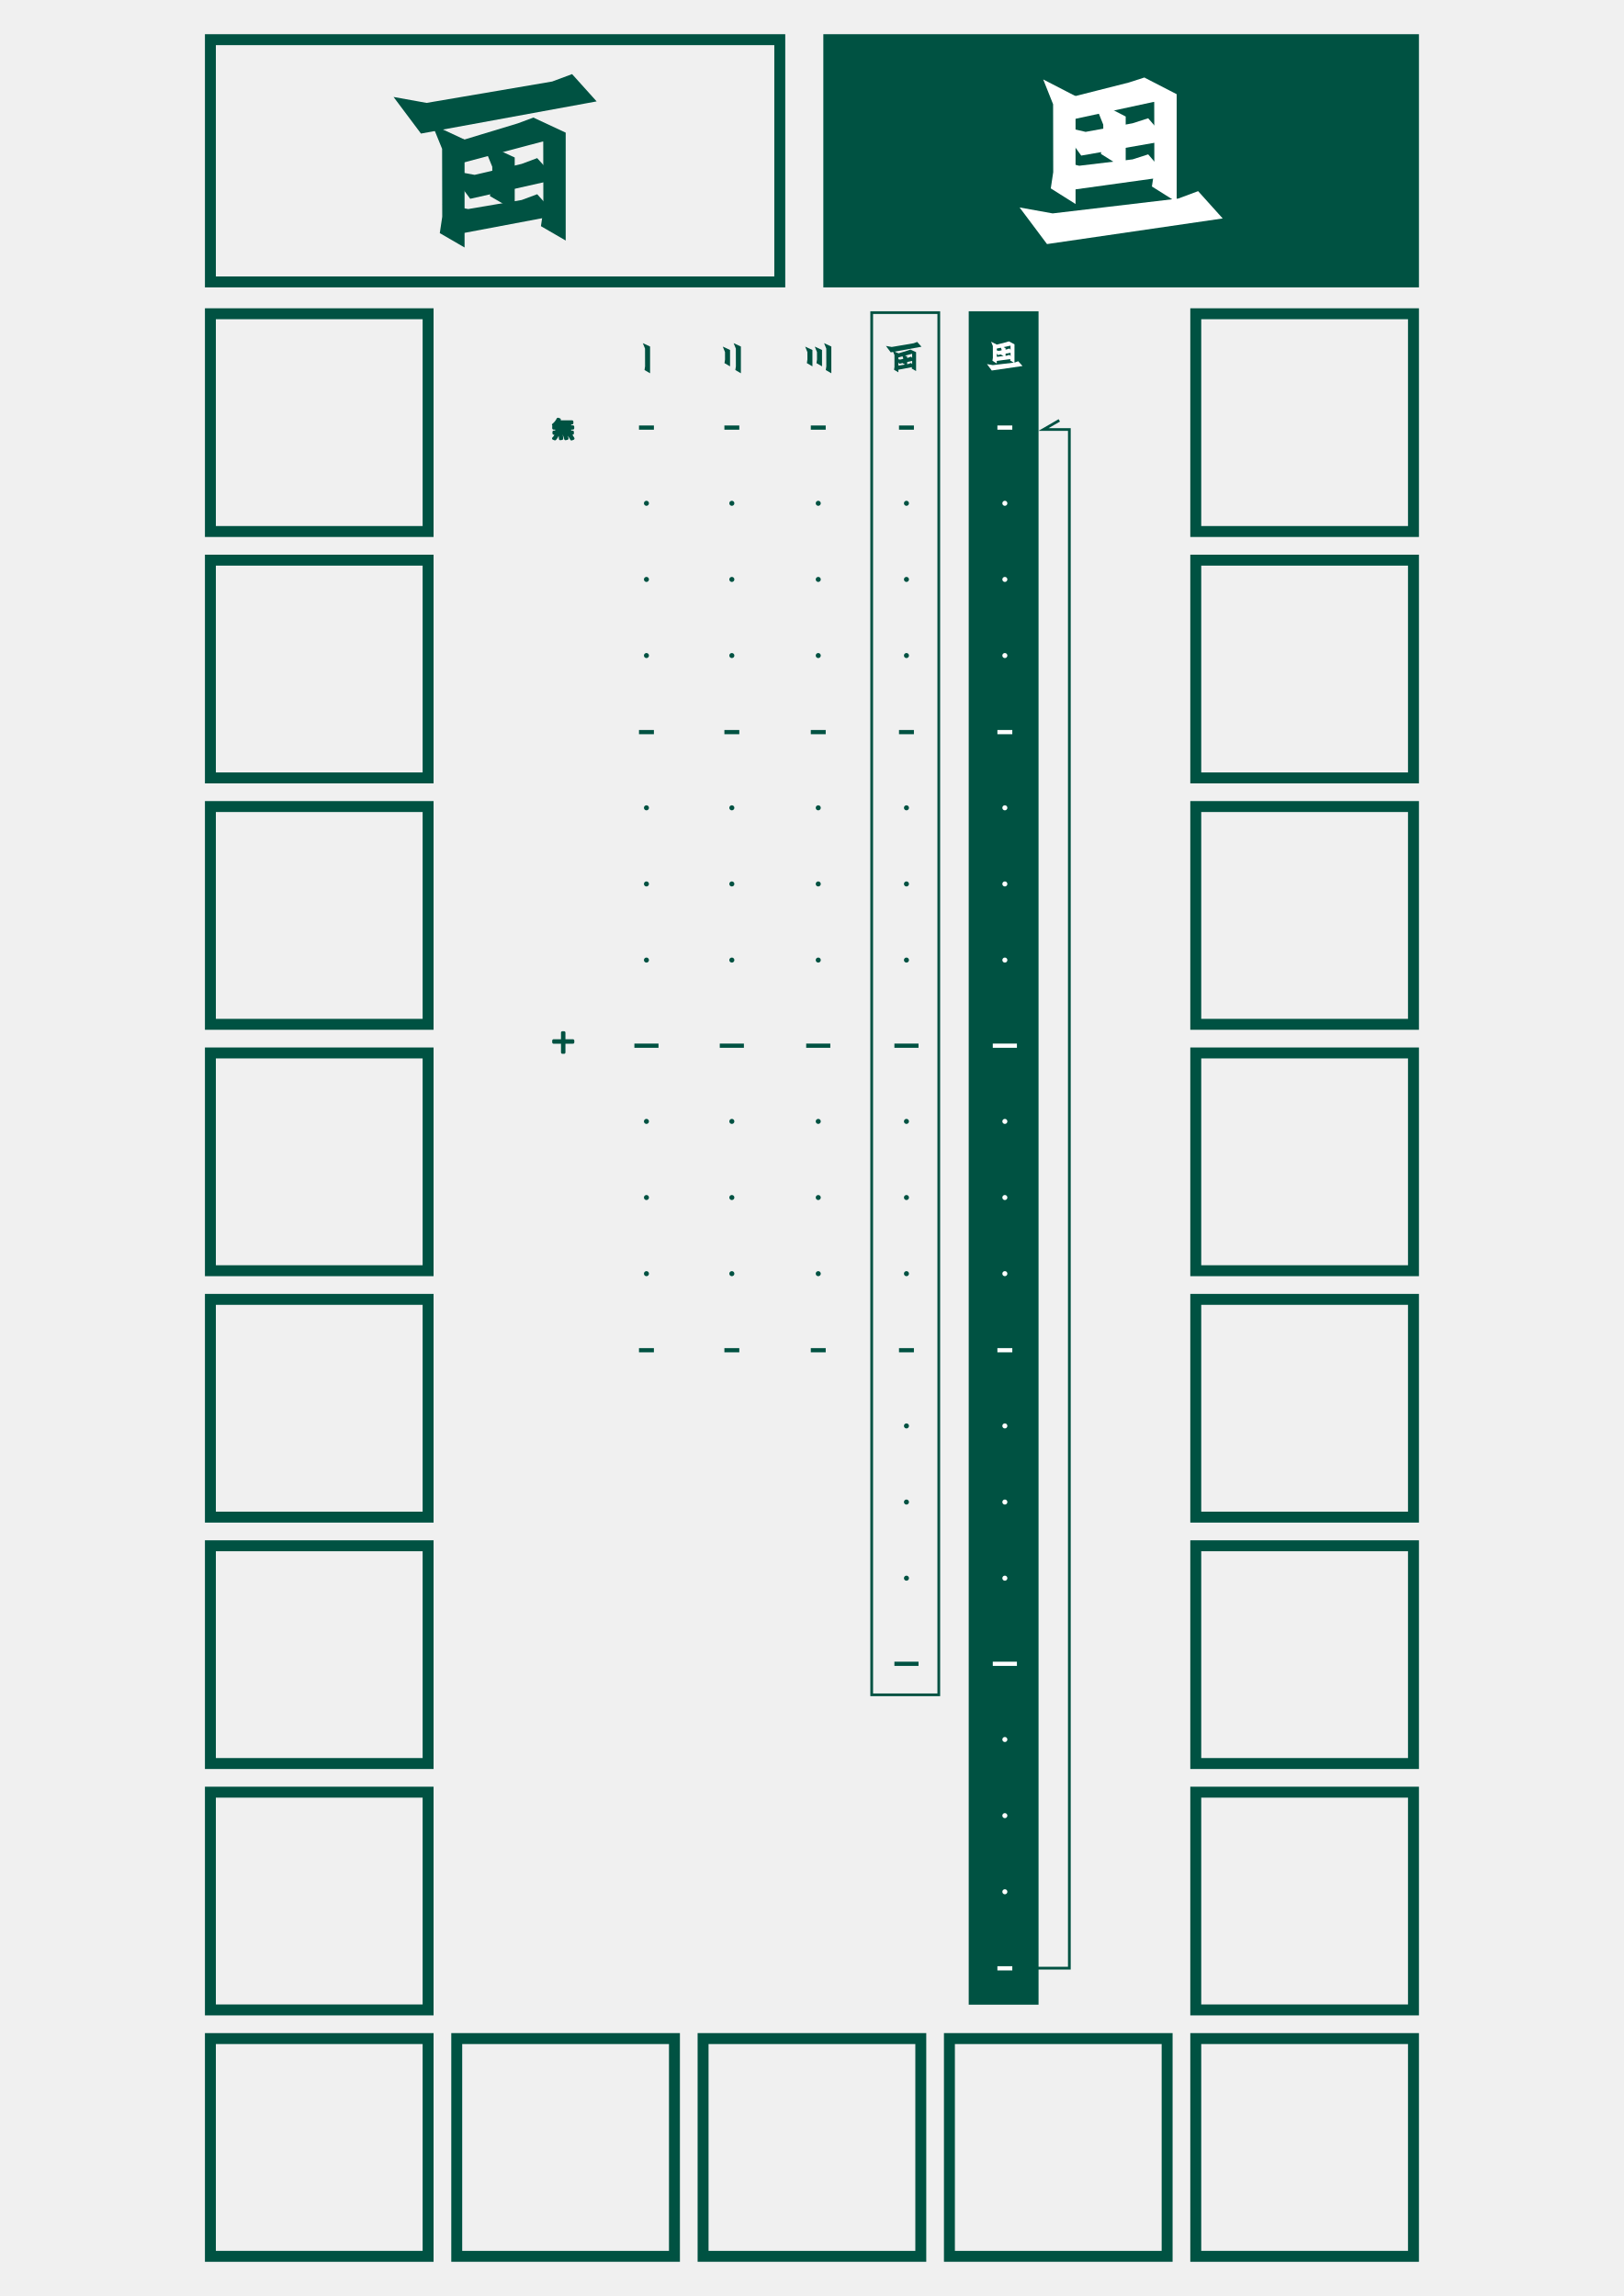
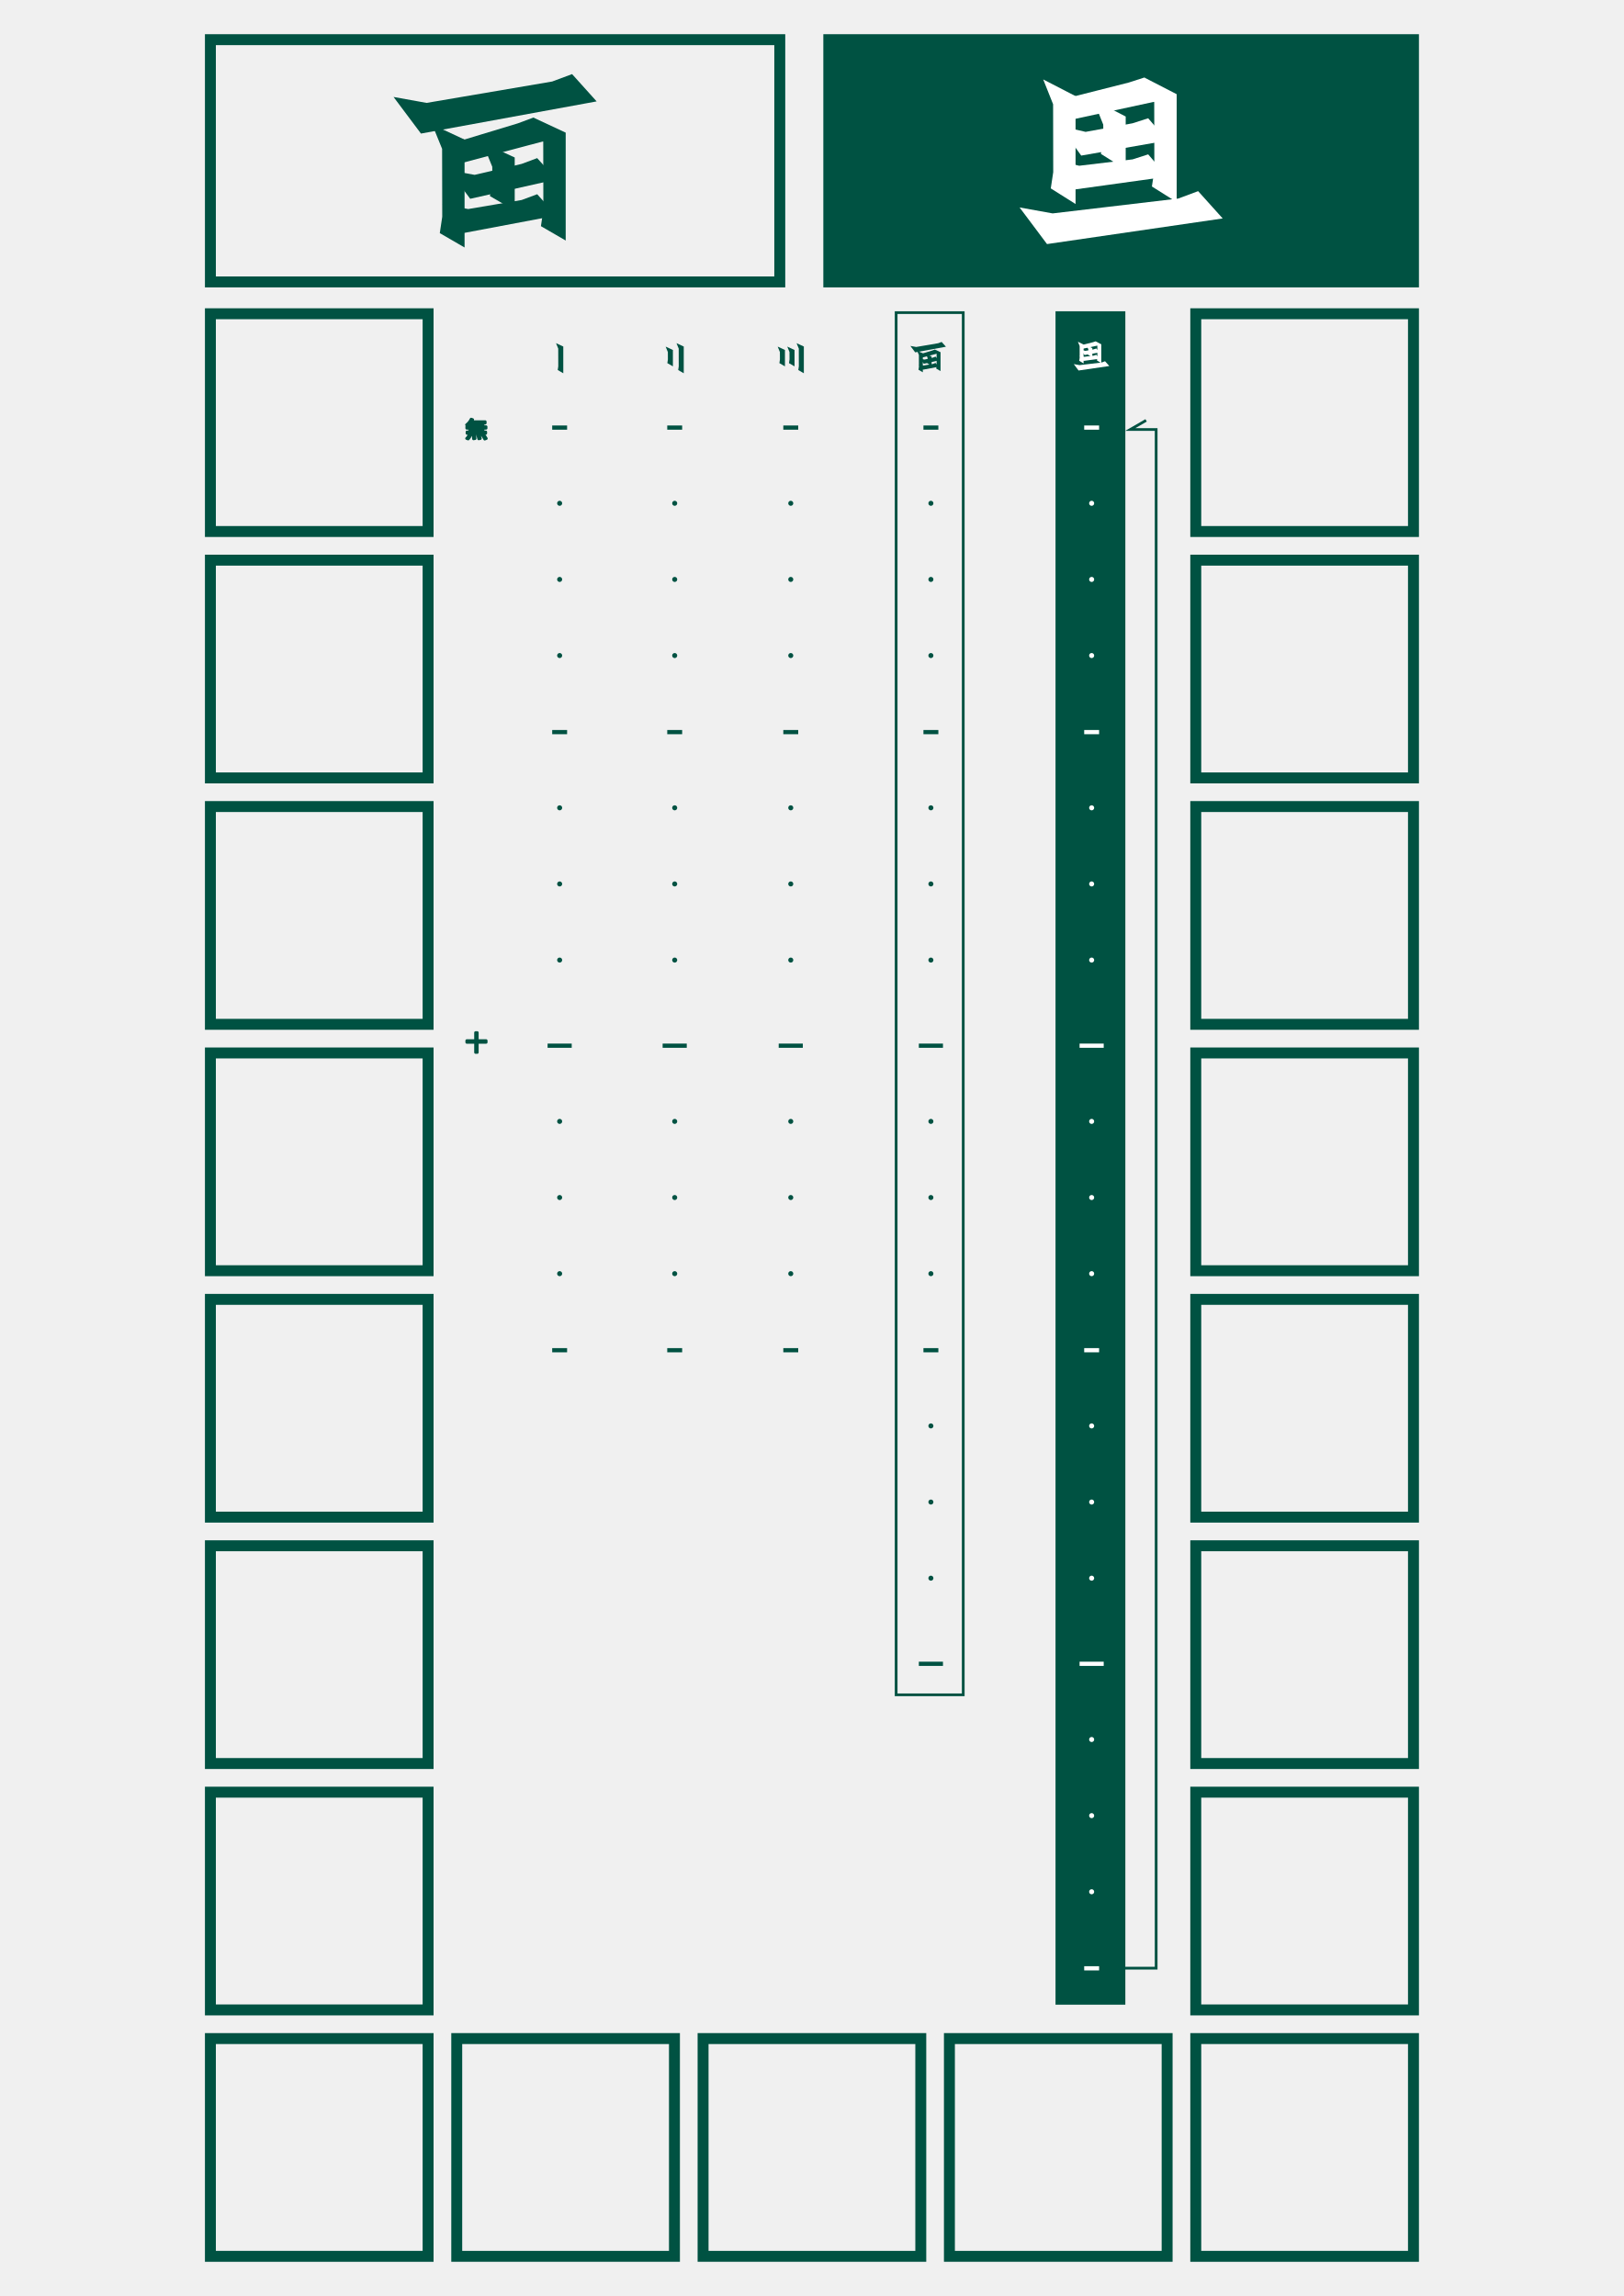
<svg xmlns="http://www.w3.org/2000/svg" width="297mm" height="420mm" viewBox="0 0 297 420" version="1.1" id="svg5">
  <defs id="defs2" />
  <g id="layer1">
-     <g id="g22787" transform="translate(-11.24704)">
+     <g id="g22787" transform="translate(-27.12204)">
      <text xml:space="preserve" style="font-size:3.949px;line-height:1.5;font-family:linzklar_rounded;-inkscape-font-specification:linzklar_rounded;text-align:justify;writing-mode:tb-rl;fill:#005242;fill-opacity:1;stroke:#005242;stroke-width:0.5;stroke-linecap:round;stroke-linejoin:round;stroke-opacity:1;paint-order:markers fill stroke" x="114.299" y="76.482" id="text1173" transform="scale(0.9995212,1.000479)">
        <tspan id="tspan1171" style="fill:#005242;fill-opacity:1;stroke:#005242;stroke-width:0.5;stroke-opacity:1" x="114.299" y="76.482">無</tspan>
      </text>
      <text xml:space="preserve" style="font-size:3.949px;line-height:1.5;font-family:linzklar_rounded;-inkscape-font-specification:linzklar_rounded;text-align:justify;writing-mode:tb-rl;fill:#005242;fill-opacity:1;stroke:#005242;stroke-width:0.5;stroke-linecap:round;stroke-linejoin:round;stroke-opacity:1;paint-order:markers fill stroke" x="114.299" y="188.638" id="text1231" transform="scale(0.9995212,1.000479)">
        <tspan id="tspan1229" style="fill:#005242;fill-opacity:1;stroke:#005242;stroke-width:0.5;stroke-opacity:1" x="114.299" y="188.638">十</tspan>
      </text>
    </g>
-     <g id="g22803" transform="translate(-8.229338)">
+     <g id="g22803" transform="translate(-24.10434)">
      <path style="fill:#005242;fill-opacity:1;stroke:none;stroke-width:1;stroke-linecap:round;stroke-linejoin:round;stroke-dasharray:none;stroke-opacity:1;paint-order:markers fill stroke" d="m 125.799,62.772 1.327,0.618 v 4.891 l -1.016,-0.59 0.1,-0.673 -0.007,-3.249 z" id="path1660" />
      <rect style="fill:#005242;fill-opacity:1;stroke:none;stroke-width:0.5;stroke-linecap:round;stroke-linejoin:round;paint-order:markers fill stroke" id="rect1341" width="2.726" height="0.769" x="125.099" y="77.833" />
      <rect style="fill:#005242;fill-opacity:1;stroke:none;stroke-width:0.5;stroke-linecap:round;stroke-linejoin:round;paint-order:markers fill stroke" id="rect1343" width="4.413" height="0.769" x="124.256" y="190.901" />
      <ellipse style="fill:#005242;fill-opacity:1;stroke:none;stroke-width:0.5;stroke-linecap:round;stroke-linejoin:round;paint-order:markers fill stroke" id="path1347" cx="126.462" cy="92.066" rx="0.461" ry="0.462" />
      <ellipse style="fill:#005242;fill-opacity:1;stroke:none;stroke-width:0.5;stroke-linecap:round;stroke-linejoin:round;paint-order:markers fill stroke" id="circle1401" cx="126.462" cy="105.992" rx="0.461" ry="0.462" />
      <ellipse style="fill:#005242;fill-opacity:1;stroke:none;stroke-width:0.5;stroke-linecap:round;stroke-linejoin:round;paint-order:markers fill stroke" id="circle1403" cx="126.462" cy="119.918" rx="0.461" ry="0.462" />
      <ellipse style="fill:#005242;fill-opacity:1;stroke:none;stroke-width:0.5;stroke-linecap:round;stroke-linejoin:round;paint-order:markers fill stroke" id="circle1407" cx="126.462" cy="147.771" rx="0.461" ry="0.462" />
      <ellipse style="fill:#005242;fill-opacity:1;stroke:none;stroke-width:0.5;stroke-linecap:round;stroke-linejoin:round;paint-order:markers fill stroke" id="circle1409" cx="126.462" cy="161.697" rx="0.461" ry="0.462" />
      <ellipse style="fill:#005242;fill-opacity:1;stroke:none;stroke-width:0.5;stroke-linecap:round;stroke-linejoin:round;paint-order:markers fill stroke" id="circle1411" cx="126.462" cy="175.623" rx="0.461" ry="0.462" />
      <rect style="fill:#005242;fill-opacity:1;stroke:none;stroke-width:0.5;stroke-linecap:round;stroke-linejoin:round;paint-order:markers fill stroke" id="rect1415" width="2.726" height="0.769" x="125.099" y="133.537" />
      <ellipse style="fill:#005242;fill-opacity:1;stroke:none;stroke-width:0.5;stroke-linecap:round;stroke-linejoin:round;paint-order:markers fill stroke" id="ellipse2132" cx="126.462" cy="205.134" rx="0.461" ry="0.462" />
      <ellipse style="fill:#005242;fill-opacity:1;stroke:none;stroke-width:0.5;stroke-linecap:round;stroke-linejoin:round;paint-order:markers fill stroke" id="ellipse2134" cx="126.462" cy="219.06" rx="0.461" ry="0.462" />
      <ellipse style="fill:#005242;fill-opacity:1;stroke:none;stroke-width:0.5;stroke-linecap:round;stroke-linejoin:round;paint-order:markers fill stroke" id="ellipse2136" cx="126.462" cy="232.987" rx="0.461" ry="0.462" />
      <rect style="fill:#005242;fill-opacity:1;stroke:none;stroke-width:0.5;stroke-linecap:round;stroke-linejoin:round;paint-order:markers fill stroke" id="rect2144" width="2.726" height="0.769" x="125.099" y="246.606" />
    </g>
-     <g id="g22820" transform="translate(-4.909326)">
+     <g id="g22820" transform="translate(-15.36037)">
      <path style="fill:#005242;fill-opacity:1;stroke:none;stroke-width:1;stroke-linecap:round;stroke-linejoin:round;stroke-dasharray:none;stroke-opacity:1;paint-order:markers fill stroke" d="m 139.089,62.772 1.327,0.618 v 4.891 l -1.016,-0.59 0.1,-0.673 -0.007,-3.249 z" id="path1662" />
      <path style="fill:#005242;fill-opacity:1;stroke:none;stroke-width:1;stroke-linecap:round;stroke-linejoin:round;stroke-dasharray:none;stroke-opacity:1;paint-order:markers fill stroke" d="m 137.105,63.404 1.327,0.618 v 2.994 l -1.016,-0.59 0.1,-0.673 -0.007,-1.352 z" id="path1664" />
      <rect style="fill:#005242;fill-opacity:1;stroke:none;stroke-width:0.5;stroke-linecap:round;stroke-linejoin:round;paint-order:markers fill stroke" id="rect1427" width="2.726" height="0.769" x="137.398" y="77.833" />
      <rect style="fill:#005242;fill-opacity:1;stroke:none;stroke-width:0.5;stroke-linecap:round;stroke-linejoin:round;paint-order:markers fill stroke" id="rect1429" width="4.413" height="0.769" x="136.554" y="190.901" />
      <ellipse style="fill:#005242;fill-opacity:1;stroke:none;stroke-width:0.5;stroke-linecap:round;stroke-linejoin:round;paint-order:markers fill stroke" id="circle1431" cx="138.761" cy="92.066" rx="0.461" ry="0.462" />
      <ellipse style="fill:#005242;fill-opacity:1;stroke:none;stroke-width:0.5;stroke-linecap:round;stroke-linejoin:round;paint-order:markers fill stroke" id="circle1433" cx="138.761" cy="105.992" rx="0.461" ry="0.462" />
      <ellipse style="fill:#005242;fill-opacity:1;stroke:none;stroke-width:0.5;stroke-linecap:round;stroke-linejoin:round;paint-order:markers fill stroke" id="circle1435" cx="138.761" cy="119.918" rx="0.461" ry="0.462" />
      <ellipse style="fill:#005242;fill-opacity:1;stroke:none;stroke-width:0.5;stroke-linecap:round;stroke-linejoin:round;paint-order:markers fill stroke" id="circle1437" cx="138.761" cy="147.771" rx="0.461" ry="0.462" />
      <ellipse style="fill:#005242;fill-opacity:1;stroke:none;stroke-width:0.5;stroke-linecap:round;stroke-linejoin:round;paint-order:markers fill stroke" id="circle1439" cx="138.761" cy="161.697" rx="0.461" ry="0.462" />
      <ellipse style="fill:#005242;fill-opacity:1;stroke:none;stroke-width:0.5;stroke-linecap:round;stroke-linejoin:round;paint-order:markers fill stroke" id="circle1441" cx="138.761" cy="175.623" rx="0.461" ry="0.462" />
      <rect style="fill:#005242;fill-opacity:1;stroke:none;stroke-width:0.5;stroke-linecap:round;stroke-linejoin:round;paint-order:markers fill stroke" id="rect1443" width="2.726" height="0.769" x="137.398" y="133.537" />
      <ellipse style="fill:#005242;fill-opacity:1;stroke:none;stroke-width:0.5;stroke-linecap:round;stroke-linejoin:round;paint-order:markers fill stroke" id="ellipse2150" cx="138.761" cy="205.134" rx="0.461" ry="0.462" />
      <ellipse style="fill:#005242;fill-opacity:1;stroke:none;stroke-width:0.5;stroke-linecap:round;stroke-linejoin:round;paint-order:markers fill stroke" id="ellipse2152" cx="138.761" cy="219.06" rx="0.461" ry="0.462" />
      <ellipse style="fill:#005242;fill-opacity:1;stroke:none;stroke-width:0.5;stroke-linecap:round;stroke-linejoin:round;paint-order:markers fill stroke" id="ellipse2154" cx="138.761" cy="232.987" rx="0.461" ry="0.462" />
      <rect style="fill:#005242;fill-opacity:1;stroke:none;stroke-width:0.5;stroke-linecap:round;stroke-linejoin:round;paint-order:markers fill stroke" id="rect2162" width="2.726" height="0.769" x="137.398" y="246.606" />
    </g>
-     <g id="g22838" transform="translate(-1.589319)">
+     <g id="g22838" transform="translate(-6.616403)">
      <path style="fill:#005242;fill-opacity:1;stroke:none;stroke-width:1;stroke-linecap:round;stroke-linejoin:round;stroke-dasharray:none;stroke-opacity:1;paint-order:markers fill stroke" d="m 152.31,62.772 1.327,0.618 v 4.891 l -1.016,-0.59 0.1,-0.673 -0.007,-3.249 z" id="path1666" />
      <path style="fill:#005242;fill-opacity:1;stroke:none;stroke-width:1;stroke-linecap:round;stroke-linejoin:round;stroke-dasharray:none;stroke-opacity:1;paint-order:markers fill stroke" d="m 150.607,63.404 1.327,0.618 v 2.994 l -1.016,-0.59 0.1,-0.673 -0.007,-1.352 z" id="path1668" />
      <path style="fill:#005242;fill-opacity:1;stroke:none;stroke-width:1;stroke-linecap:round;stroke-linejoin:round;stroke-dasharray:none;stroke-opacity:1;paint-order:markers fill stroke" d="m 148.853,63.404 1.327,0.618 v 2.994 l -1.016,-0.59 0.1,-0.673 -0.007,-1.352 z" id="path1670" />
      <rect style="fill:#005242;fill-opacity:1;stroke:none;stroke-width:0.5;stroke-linecap:round;stroke-linejoin:round;paint-order:markers fill stroke" id="rect1445" width="2.726" height="0.769" x="149.882" y="77.833" />
      <rect style="fill:#005242;fill-opacity:1;stroke:none;stroke-width:0.5;stroke-linecap:round;stroke-linejoin:round;paint-order:markers fill stroke" id="rect1447" width="4.413" height="0.769" x="149.038" y="190.901" />
      <ellipse style="fill:#005242;fill-opacity:1;stroke:none;stroke-width:0.5;stroke-linecap:round;stroke-linejoin:round;paint-order:markers fill stroke" id="circle1449" cx="151.245" cy="92.066" rx="0.461" ry="0.462" />
      <ellipse style="fill:#005242;fill-opacity:1;stroke:none;stroke-width:0.5;stroke-linecap:round;stroke-linejoin:round;paint-order:markers fill stroke" id="circle1451" cx="151.245" cy="105.992" rx="0.461" ry="0.462" />
      <ellipse style="fill:#005242;fill-opacity:1;stroke:none;stroke-width:0.5;stroke-linecap:round;stroke-linejoin:round;paint-order:markers fill stroke" id="circle1453" cx="151.245" cy="119.918" rx="0.461" ry="0.462" />
      <ellipse style="fill:#005242;fill-opacity:1;stroke:none;stroke-width:0.5;stroke-linecap:round;stroke-linejoin:round;paint-order:markers fill stroke" id="circle1455" cx="151.245" cy="147.771" rx="0.461" ry="0.462" />
      <ellipse style="fill:#005242;fill-opacity:1;stroke:none;stroke-width:0.5;stroke-linecap:round;stroke-linejoin:round;paint-order:markers fill stroke" id="circle1457" cx="151.245" cy="161.697" rx="0.461" ry="0.462" />
      <ellipse style="fill:#005242;fill-opacity:1;stroke:none;stroke-width:0.5;stroke-linecap:round;stroke-linejoin:round;paint-order:markers fill stroke" id="circle1459" cx="151.245" cy="175.623" rx="0.461" ry="0.462" />
      <rect style="fill:#005242;fill-opacity:1;stroke:none;stroke-width:0.5;stroke-linecap:round;stroke-linejoin:round;paint-order:markers fill stroke" id="rect1461" width="2.726" height="0.769" x="149.882" y="133.537" />
      <ellipse style="fill:#005242;fill-opacity:1;stroke:none;stroke-width:0.5;stroke-linecap:round;stroke-linejoin:round;paint-order:markers fill stroke" id="ellipse2168" cx="151.245" cy="205.134" rx="0.461" ry="0.462" />
      <ellipse style="fill:#005242;fill-opacity:1;stroke:none;stroke-width:0.5;stroke-linecap:round;stroke-linejoin:round;paint-order:markers fill stroke" id="ellipse2170" cx="151.245" cy="219.06" rx="0.461" ry="0.462" />
      <ellipse style="fill:#005242;fill-opacity:1;stroke:none;stroke-width:0.5;stroke-linecap:round;stroke-linejoin:round;paint-order:markers fill stroke" id="ellipse2172" cx="151.245" cy="232.987" rx="0.461" ry="0.462" />
      <rect style="fill:#005242;fill-opacity:1;stroke:none;stroke-width:0.5;stroke-linecap:round;stroke-linejoin:round;paint-order:markers fill stroke" id="rect2180" width="2.726" height="0.769" x="149.882" y="246.606" />
    </g>
-     <g id="g22865" transform="translate(0.717312)">
+     <g id="g22865" transform="translate(5.188091)">
      <path style="fill:#005242;fill-opacity:1;stroke:none;stroke-width:1;stroke-linecap:round;stroke-linejoin:round;stroke-dasharray:none;stroke-opacity:1;paint-order:markers fill stroke" d="m 162.557,64.165 1.036,0.482 v 3.454 l -0.793,-0.46 0.079,-0.525 -0.004,-2.172 z" id="path532" />
      <path style="fill:#005242;fill-opacity:1;stroke:none;stroke-width:1;stroke-linecap:round;stroke-linejoin:round;stroke-dasharray:none;stroke-opacity:1;paint-order:markers fill stroke" d="m 165.795,63.942 1.036,0.482 v 3.454 l -0.793,-0.46 0.078,-0.525 -0.004,-2.172 z" id="path534" />
      <path style="fill:#005242;fill-opacity:1;stroke:none;stroke-width:1;stroke-linecap:round;stroke-linejoin:round;stroke-dasharray:none;stroke-opacity:1;paint-order:markers fill stroke" d="m 162.762,64.497 0.685,0.915 2.961,-0.788 -0.614,-0.682 -0.497,0.185 -1.709,0.518 z" id="path536" />
      <path style="fill:#005242;fill-opacity:1;stroke:none;stroke-width:1;stroke-linecap:round;stroke-linejoin:round;stroke-dasharray:none;stroke-opacity:1;paint-order:markers fill stroke" d="m 162.885,66.721 0.685,0.915 2.961,-0.559 -0.614,-0.682 -0.497,0.185 -1.709,0.289 z" id="path1055" />
      <rect style="fill:#005242;fill-opacity:1;stroke:none;stroke-width:0.5;stroke-linecap:round;stroke-linejoin:round;paint-order:markers fill stroke" id="rect1604" width="2.726" height="0.769" x="163.707" y="77.833" />
      <rect style="fill:#005242;fill-opacity:1;stroke:none;stroke-width:0.5;stroke-linecap:round;stroke-linejoin:round;paint-order:markers fill stroke" id="rect1606" width="4.413" height="0.769" x="162.864" y="190.901" />
      <ellipse style="fill:#005242;fill-opacity:1;stroke:none;stroke-width:0.5;stroke-linecap:round;stroke-linejoin:round;paint-order:markers fill stroke" id="circle1608" cx="165.07" cy="92.066" rx="0.461" ry="0.462" />
      <ellipse style="fill:#005242;fill-opacity:1;stroke:none;stroke-width:0.5;stroke-linecap:round;stroke-linejoin:round;paint-order:markers fill stroke" id="circle1610" cx="165.07" cy="105.992" rx="0.461" ry="0.462" />
      <ellipse style="fill:#005242;fill-opacity:1;stroke:none;stroke-width:0.5;stroke-linecap:round;stroke-linejoin:round;paint-order:markers fill stroke" id="circle1612" cx="165.07" cy="119.918" rx="0.461" ry="0.462" />
      <ellipse style="fill:#005242;fill-opacity:1;stroke:none;stroke-width:0.5;stroke-linecap:round;stroke-linejoin:round;paint-order:markers fill stroke" id="circle1614" cx="165.07" cy="147.771" rx="0.461" ry="0.462" />
      <ellipse style="fill:#005242;fill-opacity:1;stroke:none;stroke-width:0.5;stroke-linecap:round;stroke-linejoin:round;paint-order:markers fill stroke" id="circle1616" cx="165.07" cy="161.697" rx="0.461" ry="0.462" />
      <ellipse style="fill:#005242;fill-opacity:1;stroke:none;stroke-width:0.5;stroke-linecap:round;stroke-linejoin:round;paint-order:markers fill stroke" id="circle1618" cx="165.07" cy="175.623" rx="0.461" ry="0.462" />
      <rect style="fill:#005242;fill-opacity:1;stroke:none;stroke-width:0.5;stroke-linecap:round;stroke-linejoin:round;paint-order:markers fill stroke" id="rect1620" width="2.726" height="0.769" x="163.707" y="133.537" />
      <rect style="fill:#005242;fill-opacity:1;stroke:none;stroke-width:0.5;stroke-linecap:round;stroke-linejoin:round;paint-order:markers fill stroke" id="rect1640" width="4.413" height="0.769" x="162.864" y="303.969" />
      <ellipse style="fill:#005242;fill-opacity:1;stroke:none;stroke-width:0.5;stroke-linecap:round;stroke-linejoin:round;paint-order:markers fill stroke" id="circle1642" cx="165.07" cy="205.134" rx="0.461" ry="0.462" />
      <ellipse style="fill:#005242;fill-opacity:1;stroke:none;stroke-width:0.5;stroke-linecap:round;stroke-linejoin:round;paint-order:markers fill stroke" id="circle1644" cx="165.07" cy="219.06" rx="0.461" ry="0.462" />
      <ellipse style="fill:#005242;fill-opacity:1;stroke:none;stroke-width:0.5;stroke-linecap:round;stroke-linejoin:round;paint-order:markers fill stroke" id="circle1646" cx="165.07" cy="232.986" rx="0.461" ry="0.462" />
      <ellipse style="fill:#005242;fill-opacity:1;stroke:none;stroke-width:0.5;stroke-linecap:round;stroke-linejoin:round;paint-order:markers fill stroke" id="circle1648" cx="165.07" cy="260.839" rx="0.461" ry="0.462" />
      <ellipse style="fill:#005242;fill-opacity:1;stroke:none;stroke-width:0.5;stroke-linecap:round;stroke-linejoin:round;paint-order:markers fill stroke" id="circle1650" cx="165.07" cy="274.765" rx="0.461" ry="0.462" />
      <ellipse style="fill:#005242;fill-opacity:1;stroke:none;stroke-width:0.5;stroke-linecap:round;stroke-linejoin:round;paint-order:markers fill stroke" id="circle1652" cx="165.07" cy="288.691" rx="0.461" ry="0.462" />
      <rect style="fill:#005242;fill-opacity:1;stroke:none;stroke-width:0.5;stroke-linecap:round;stroke-linejoin:round;paint-order:markers fill stroke" id="rect1654" width="2.726" height="0.769" x="163.707" y="246.606" />
      <rect style="fill:none;fill-opacity:1;stroke:#005242;stroke-width:0.5;stroke-linecap:round;stroke-linejoin:miter;stroke-opacity:1;paint-order:markers fill stroke" id="rect1810" width="252.839" height="12.271" x="57.187" y="-170.983" transform="rotate(90)" />
      <path style="fill:#005242;fill-opacity:1;stroke:none;stroke-width:1;stroke-linecap:round;stroke-linejoin:round;stroke-dasharray:none;stroke-opacity:1;paint-order:markers fill stroke" d="m 163.089,65.627 0.685,0.915 2.757,-0.62 -0.614,-0.682 -0.497,0.185 -1.505,0.35 z" id="path13575" />
      <path style="fill:#005242;fill-opacity:1;stroke:none;stroke-width:1;stroke-linecap:round;stroke-linejoin:round;stroke-dasharray:none;stroke-opacity:1;paint-order:markers fill stroke" d="m 164.163,64.738 1.036,0.482 v 1.696 l -0.793,-0.46 0.078,-0.525 -0.004,-0.414 z" id="path13577" />
      <path style="fill:#005242;fill-opacity:1;stroke:none;stroke-width:1;stroke-linecap:round;stroke-linejoin:round;stroke-dasharray:none;stroke-opacity:1;paint-order:markers fill stroke" d="m 161.319,63.282 0.878,1.172 5.624,-1.03 -0.786,-0.874 -0.637,0.237 -4.02,0.684 z" id="path16704" />
    </g>
    <g id="g20550" transform="translate(13.28936,-16.48047)">
      <path style="fill:#005242;fill-opacity:1;stroke:none;stroke-width:1;stroke-linecap:round;stroke-linejoin:round;stroke-dasharray:none;stroke-opacity:1;paint-order:markers fill stroke" d="m 65.762,39.261 5.916,2.756 v 19.736 l -4.531,-2.629 0.448,-3.001 -0.024,-12.414 z" id="path532-4" />
      <path style="fill:#005242;fill-opacity:1;stroke:none;stroke-width:1;stroke-linecap:round;stroke-linejoin:round;stroke-dasharray:none;stroke-opacity:1;paint-order:markers fill stroke" d="m 84.258,37.988 5.916,2.756 v 19.736 l -4.531,-2.629 0.448,-3.001 -0.024,-12.414 z" id="path534-9" />
      <path style="fill:#005242;fill-opacity:1;stroke:none;stroke-width:1;stroke-linecap:round;stroke-linejoin:round;stroke-dasharray:none;stroke-opacity:1;paint-order:markers fill stroke" d="m 66.934,41.159 3.914,5.227 16.915,-4.502 -3.505,-3.896 -2.841,1.058 -9.765,2.962 z" id="path536-1" />
      <path style="fill:#005242;fill-opacity:1;stroke:none;stroke-width:1;stroke-linecap:round;stroke-linejoin:round;stroke-dasharray:none;stroke-opacity:1;paint-order:markers fill stroke" d="m 67.636,53.871 3.914,5.227 16.915,-3.193 -3.505,-3.896 -2.841,1.057 -9.765,1.653 z" id="path1055-9" />
      <path style="fill:#005242;fill-opacity:1;stroke:none;stroke-width:1;stroke-linecap:round;stroke-linejoin:round;stroke-dasharray:none;stroke-opacity:1;paint-order:markers fill stroke" d="m 68.801,47.617 3.914,5.227 15.749,-3.543 -3.505,-3.896 -2.841,1.057 -8.6,2.003 z" id="path13575-6" />
      <path style="fill:#005242;fill-opacity:1;stroke:none;stroke-width:1;stroke-linecap:round;stroke-linejoin:round;stroke-dasharray:none;stroke-opacity:1;paint-order:markers fill stroke" d="m 74.934,42.536 5.916,2.756 v 9.69 l -4.531,-2.629 0.448,-3.001 -0.024,-2.368 z" id="path13577-5" />
      <path style="fill:#005242;fill-opacity:1;stroke:none;stroke-width:1;stroke-linecap:round;stroke-linejoin:round;stroke-dasharray:none;stroke-opacity:1;paint-order:markers fill stroke" d="m 58.688,34.216 5.016,6.698 32.13,-5.885 -4.491,-4.992 -3.64,1.355 -22.969,3.912 z" id="path16704-2" />
    </g>
    <rect style="fill:none;fill-opacity:1;stroke:#005242;stroke-width:2;stroke-linecap:square;stroke-linejoin:miter;stroke-dasharray:none;stroke-opacity:1;paint-order:markers fill stroke" id="rect19029" width="104.138" height="44.316" x="38.481" y="7.256" />
    <rect style="fill:#005242;fill-opacity:1;stroke:#005242;stroke-width:2;stroke-linecap:square;stroke-linejoin:miter;stroke-dasharray:none;stroke-opacity:1;paint-order:markers fill stroke" id="rect20144" width="106.934" height="44.316" x="151.585" y="7.256" />
-     <g id="g22897" transform="translate(5.157131)">
+     <g id="g22897" transform="translate(21.03213)">
      <rect style="fill:#005242;fill-opacity:1;stroke:#005242;stroke-width:0.5;stroke-linecap:round;stroke-linejoin:miter;stroke-opacity:1;paint-order:markers fill stroke" id="rect13637" width="309.278" height="12.271" x="57.187" y="-184.539" transform="rotate(90)" />
      <path style="fill:none;fill-opacity:1;stroke:#005242;stroke-width:0.5;stroke-linecap:square;stroke-opacity:1;paint-order:markers fill stroke" d="m 178.627,360.026 11.796,10e-6 V 78.569 h -4.73 l 2.677,-1.546" id="path18635" />
      <path style="fill:#ffffff;fill-opacity:1;stroke:none;stroke-width:1;stroke-linecap:round;stroke-linejoin:round;stroke-dasharray:none;stroke-opacity:1;paint-order:markers fill stroke" d="m 176.114,62.505 1.036,0.534 v 3.454 l -0.793,-0.5 0.079,-0.521 -0.004,-2.173 z" id="path13595" />
      <path style="fill:#ffffff;fill-opacity:1;stroke:none;stroke-width:1;stroke-linecap:round;stroke-linejoin:round;stroke-dasharray:none;stroke-opacity:1;paint-order:markers fill stroke" d="m 179.351,62.443 1.036,0.534 v 3.454 l -0.793,-0.5 0.079,-0.521 -0.004,-2.173 z" id="path13597" />
      <path style="fill:#ffffff;fill-opacity:1;stroke:none;stroke-width:1;stroke-linecap:round;stroke-linejoin:round;stroke-dasharray:none;stroke-opacity:1;paint-order:markers fill stroke" d="m 176.319,62.847 0.685,0.949 2.961,-0.64 -0.613,-0.712 -0.497,0.16 -1.709,0.433 z" id="path13599" />
      <path style="fill:#ffffff;fill-opacity:1;stroke:none;stroke-width:1;stroke-linecap:round;stroke-linejoin:round;stroke-dasharray:none;stroke-opacity:1;paint-order:markers fill stroke" d="m 176.442,65.078 0.685,0.949 2.961,-0.411 -0.614,-0.712 -0.497,0.16 -1.709,0.204 z" id="path13601" />
      <rect style="fill:#ffffff;fill-opacity:1;stroke:none;stroke-width:0.5;stroke-linecap:round;stroke-linejoin:round;paint-order:markers fill stroke" id="rect13603" width="2.726" height="0.769" x="177.263" y="77.833" />
      <rect style="fill:#ffffff;fill-opacity:1;stroke:none;stroke-width:0.5;stroke-linecap:round;stroke-linejoin:round;paint-order:markers fill stroke" id="rect13605" width="4.413" height="0.769" x="176.42" y="190.901" />
      <ellipse style="fill:#ffffff;fill-opacity:1;stroke:none;stroke-width:0.5;stroke-linecap:round;stroke-linejoin:round;paint-order:markers fill stroke" id="ellipse13607" cx="178.627" cy="92.066" rx="0.461" ry="0.462" />
      <ellipse style="fill:#ffffff;fill-opacity:1;stroke:none;stroke-width:0.5;stroke-linecap:round;stroke-linejoin:round;paint-order:markers fill stroke" id="ellipse13609" cx="178.627" cy="105.992" rx="0.461" ry="0.462" />
      <ellipse style="fill:#ffffff;fill-opacity:1;stroke:none;stroke-width:0.5;stroke-linecap:round;stroke-linejoin:round;paint-order:markers fill stroke" id="ellipse13611" cx="178.627" cy="119.918" rx="0.461" ry="0.462" />
      <ellipse style="fill:#ffffff;fill-opacity:1;stroke:none;stroke-width:0.5;stroke-linecap:round;stroke-linejoin:round;paint-order:markers fill stroke" id="ellipse13613" cx="178.627" cy="147.771" rx="0.461" ry="0.462" />
      <ellipse style="fill:#ffffff;fill-opacity:1;stroke:none;stroke-width:0.5;stroke-linecap:round;stroke-linejoin:round;paint-order:markers fill stroke" id="ellipse13615" cx="178.627" cy="161.697" rx="0.461" ry="0.462" />
      <ellipse style="fill:#ffffff;fill-opacity:1;stroke:none;stroke-width:0.5;stroke-linecap:round;stroke-linejoin:round;paint-order:markers fill stroke" id="ellipse13617" cx="178.627" cy="175.623" rx="0.461" ry="0.462" />
      <rect style="fill:#ffffff;fill-opacity:1;stroke:none;stroke-width:0.5;stroke-linecap:round;stroke-linejoin:round;paint-order:markers fill stroke" id="rect13619" width="2.726" height="0.769" x="177.263" y="133.537" />
      <rect style="fill:#ffffff;fill-opacity:1;stroke:none;stroke-width:0.5;stroke-linecap:round;stroke-linejoin:round;paint-order:markers fill stroke" id="rect13621" width="4.413" height="0.769" x="176.42" y="303.969" />
      <ellipse style="fill:#ffffff;fill-opacity:1;stroke:none;stroke-width:0.5;stroke-linecap:round;stroke-linejoin:round;paint-order:markers fill stroke" id="ellipse13623" cx="178.627" cy="205.134" rx="0.461" ry="0.462" />
      <ellipse style="fill:#ffffff;fill-opacity:1;stroke:none;stroke-width:0.5;stroke-linecap:round;stroke-linejoin:round;paint-order:markers fill stroke" id="ellipse13625" cx="178.627" cy="219.06" rx="0.461" ry="0.462" />
      <ellipse style="fill:#ffffff;fill-opacity:1;stroke:none;stroke-width:0.5;stroke-linecap:round;stroke-linejoin:round;paint-order:markers fill stroke" id="ellipse13627" cx="178.627" cy="232.986" rx="0.461" ry="0.462" />
      <ellipse style="fill:#ffffff;fill-opacity:1;stroke:none;stroke-width:0.5;stroke-linecap:round;stroke-linejoin:round;paint-order:markers fill stroke" id="ellipse13629" cx="178.627" cy="260.839" rx="0.461" ry="0.462" />
      <ellipse style="fill:#ffffff;fill-opacity:1;stroke:none;stroke-width:0.5;stroke-linecap:round;stroke-linejoin:round;paint-order:markers fill stroke" id="ellipse13631" cx="178.627" cy="274.765" rx="0.461" ry="0.462" />
      <ellipse style="fill:#ffffff;fill-opacity:1;stroke:none;stroke-width:0.5;stroke-linecap:round;stroke-linejoin:round;paint-order:markers fill stroke" id="ellipse13633" cx="178.627" cy="288.691" rx="0.461" ry="0.462" />
      <rect style="fill:#ffffff;fill-opacity:1;stroke:none;stroke-width:0.5;stroke-linecap:round;stroke-linejoin:round;paint-order:markers fill stroke" id="rect13635" width="2.726" height="0.769" x="177.263" y="246.606" />
      <path style="fill:#ffffff;fill-opacity:1;stroke:none;stroke-width:1;stroke-linecap:round;stroke-linejoin:round;stroke-dasharray:none;stroke-opacity:1;paint-order:markers fill stroke" d="m 176.646,63.993 0.685,0.949 2.757,-0.482 -0.614,-0.712 -0.497,0.16 -1.505,0.275 z" id="path13639" />
      <path style="fill:#ffffff;fill-opacity:1;stroke:none;stroke-width:1;stroke-linecap:round;stroke-linejoin:round;stroke-dasharray:none;stroke-opacity:1;paint-order:markers fill stroke" d="m 177.719,63.158 1.036,0.534 v 1.696 l -0.793,-0.5 0.078,-0.521 -0.004,-0.415 z" id="path13641" />
      <path style="fill:#ffffff;fill-opacity:1;stroke:none;stroke-width:1;stroke-linecap:round;stroke-linejoin:round;stroke-dasharray:none;stroke-opacity:1;paint-order:markers fill stroke" d="m 175.357,66.603 0.878,1.172 5.624,-0.821 -0.786,-0.874 -0.637,0.237 -4.02,0.475 z" id="path13643" />
      <ellipse style="fill:#ffffff;fill-opacity:1;stroke:none;stroke-width:0.5;stroke-linecap:round;stroke-linejoin:round;paint-order:markers fill stroke" id="ellipse13645" cx="178.627" cy="318.202" rx="0.461" ry="0.462" />
      <ellipse style="fill:#ffffff;fill-opacity:1;stroke:none;stroke-width:0.5;stroke-linecap:round;stroke-linejoin:round;paint-order:markers fill stroke" id="ellipse13647" cx="178.627" cy="332.128" rx="0.461" ry="0.462" />
      <ellipse style="fill:#ffffff;fill-opacity:1;stroke:none;stroke-width:0.5;stroke-linecap:round;stroke-linejoin:round;paint-order:markers fill stroke" id="ellipse13649" cx="178.627" cy="346.055" rx="0.461" ry="0.462" />
      <rect style="fill:#ffffff;fill-opacity:1;stroke:none;stroke-width:0.5;stroke-linecap:round;stroke-linejoin:round;paint-order:markers fill stroke" id="rect13651" width="2.726" height="0.769" x="177.263" y="359.674" />
    </g>
    <g id="g20474" transform="translate(-14.90157,-3.88338)">
      <path style="fill:#ffffff;fill-opacity:1;stroke:none;stroke-width:1;stroke-linecap:round;stroke-linejoin:round;stroke-dasharray:none;stroke-opacity:1;paint-order:markers fill stroke" d="m 205.701,18.415 5.916,3.051 v 19.736 l -4.531,-2.855 0.448,-2.979 -0.024,-12.415 z" id="path20453" />
      <path style="fill:#ffffff;fill-opacity:1;stroke:none;stroke-width:1;stroke-linecap:round;stroke-linejoin:round;stroke-dasharray:none;stroke-opacity:1;paint-order:markers fill stroke" d="m 224.197,18.064 5.916,3.051 v 19.736 l -4.531,-2.855 0.448,-2.979 -0.024,-12.415 z" id="path20455" />
      <path style="fill:#ffffff;fill-opacity:1;stroke:none;stroke-width:1;stroke-linecap:round;stroke-linejoin:round;stroke-dasharray:none;stroke-opacity:1;paint-order:markers fill stroke" d="m 206.872,20.371 3.914,5.422 16.915,-3.659 -3.505,-4.071 -2.841,0.916 -9.765,2.475 z" id="path20457" />
      <path style="fill:#ffffff;fill-opacity:1;stroke:none;stroke-width:1;stroke-linecap:round;stroke-linejoin:round;stroke-dasharray:none;stroke-opacity:1;paint-order:markers fill stroke" d="m 207.574,33.118 3.914,5.422 16.915,-2.349 -3.505,-4.071 -2.841,0.916 -9.765,1.166 z" id="path20459" />
      <path style="fill:#ffffff;fill-opacity:1;stroke:none;stroke-width:1;stroke-linecap:round;stroke-linejoin:round;stroke-dasharray:none;stroke-opacity:1;paint-order:markers fill stroke" d="m 208.74,26.922 3.914,5.422 15.749,-2.757 -3.505,-4.071 -2.841,0.916 -8.6,1.574 z" id="path20461" />
      <path style="fill:#ffffff;fill-opacity:1;stroke:none;stroke-width:1;stroke-linecap:round;stroke-linejoin:round;stroke-dasharray:none;stroke-opacity:1;paint-order:markers fill stroke" d="m 214.872,22.147 5.916,3.051 v 9.69 l -4.531,-2.855 0.448,-2.979 -0.024,-2.369 z" id="path20463" />
      <path style="fill:#ffffff;fill-opacity:1;stroke:none;stroke-width:1;stroke-linecap:round;stroke-linejoin:round;stroke-dasharray:none;stroke-opacity:1;paint-order:markers fill stroke" d="m 201.381,41.833 5.016,6.698 32.13,-4.689 -4.491,-4.992 -3.64,1.355 -22.969,2.716 z" id="path20465" />
    </g>
    <g id="g20679" transform="matrix(0.8794897,0,0,0.8798534,29.92461,4.514814)" style="stroke-width:1.137">
      <rect style="fill:none;fill-opacity:1;stroke:#005242;stroke-width:2.274;stroke-linecap:square;stroke-linejoin:miter;stroke-dasharray:none;stroke-opacity:1;paint-order:markers fill stroke" id="rect20655" width="45.273" height="45.273" x="9.729" y="60.099" />
      <rect style="fill:none;fill-opacity:1;stroke:#005242;stroke-width:2.274;stroke-linecap:square;stroke-linejoin:miter;stroke-dasharray:none;stroke-opacity:1;paint-order:markers fill stroke" id="rect20657" width="45.273" height="45.273" x="9.729" y="111.327" />
      <rect style="fill:none;fill-opacity:1;stroke:#005242;stroke-width:2.274;stroke-linecap:square;stroke-linejoin:miter;stroke-dasharray:none;stroke-opacity:1;paint-order:markers fill stroke" id="rect20659" width="45.273" height="45.273" x="9.729" y="162.556" />
      <rect style="fill:none;fill-opacity:1;stroke:#005242;stroke-width:2.274;stroke-linecap:square;stroke-linejoin:miter;stroke-dasharray:none;stroke-opacity:1;paint-order:markers fill stroke" id="rect20661" width="45.273" height="45.273" x="9.729" y="213.785" />
      <rect style="fill:none;fill-opacity:1;stroke:#005242;stroke-width:2.274;stroke-linecap:square;stroke-linejoin:miter;stroke-dasharray:none;stroke-opacity:1;paint-order:markers fill stroke" id="rect20663" width="45.273" height="45.273" x="9.729" y="265.014" />
      <rect style="fill:none;fill-opacity:1;stroke:#005242;stroke-width:2.274;stroke-linecap:square;stroke-linejoin:miter;stroke-dasharray:none;stroke-opacity:1;paint-order:markers fill stroke" id="rect20665" width="45.273" height="45.273" x="9.729" y="316.243" />
      <rect style="fill:none;fill-opacity:1;stroke:#005242;stroke-width:2.274;stroke-linecap:square;stroke-linejoin:miter;stroke-dasharray:none;stroke-opacity:1;paint-order:markers fill stroke" id="rect20667" width="45.273" height="45.273" x="9.729" y="367.471" />
      <rect style="fill:none;fill-opacity:1;stroke:#005242;stroke-width:2.274;stroke-linecap:square;stroke-linejoin:miter;stroke-dasharray:none;stroke-opacity:1;paint-order:markers fill stroke" id="rect20669" width="45.273" height="45.273" x="9.729" y="418.7" />
    </g>
    <g id="g20747" transform="matrix(0.8794897,0,0,0.8798534,210.1454,4.514814)" style="stroke-width:1.137">
      <rect style="fill:none;fill-opacity:1;stroke:#005242;stroke-width:2.274;stroke-linecap:square;stroke-linejoin:miter;stroke-dasharray:none;stroke-opacity:1;paint-order:markers fill stroke" id="rect20731" width="45.273" height="45.273" x="9.729" y="60.099" />
      <rect style="fill:none;fill-opacity:1;stroke:#005242;stroke-width:2.274;stroke-linecap:square;stroke-linejoin:miter;stroke-dasharray:none;stroke-opacity:1;paint-order:markers fill stroke" id="rect20733" width="45.273" height="45.273" x="9.729" y="111.327" />
      <rect style="fill:none;fill-opacity:1;stroke:#005242;stroke-width:2.274;stroke-linecap:square;stroke-linejoin:miter;stroke-dasharray:none;stroke-opacity:1;paint-order:markers fill stroke" id="rect20735" width="45.273" height="45.273" x="9.729" y="162.556" />
      <rect style="fill:none;fill-opacity:1;stroke:#005242;stroke-width:2.274;stroke-linecap:square;stroke-linejoin:miter;stroke-dasharray:none;stroke-opacity:1;paint-order:markers fill stroke" id="rect20737" width="45.273" height="45.273" x="9.729" y="213.785" />
      <rect style="fill:none;fill-opacity:1;stroke:#005242;stroke-width:2.274;stroke-linecap:square;stroke-linejoin:miter;stroke-dasharray:none;stroke-opacity:1;paint-order:markers fill stroke" id="rect20739" width="45.273" height="45.273" x="9.729" y="265.014" />
      <rect style="fill:none;fill-opacity:1;stroke:#005242;stroke-width:2.274;stroke-linecap:square;stroke-linejoin:miter;stroke-dasharray:none;stroke-opacity:1;paint-order:markers fill stroke" id="rect20741" width="45.273" height="45.273" x="9.729" y="316.243" />
      <rect style="fill:none;fill-opacity:1;stroke:#005242;stroke-width:2.274;stroke-linecap:square;stroke-linejoin:miter;stroke-dasharray:none;stroke-opacity:1;paint-order:markers fill stroke" id="rect20743" width="45.273" height="45.273" x="9.729" y="367.471" />
      <rect style="fill:none;fill-opacity:1;stroke:#005242;stroke-width:2.274;stroke-linecap:square;stroke-linejoin:miter;stroke-dasharray:none;stroke-opacity:1;paint-order:markers fill stroke" id="rect20745" width="45.273" height="45.273" x="9.729" y="418.7" />
    </g>
    <rect style="fill:none;fill-opacity:1;stroke:#005242;stroke-width:2;stroke-linecap:square;stroke-linejoin:miter;stroke-dasharray:none;stroke-opacity:1;paint-order:markers fill stroke" id="rect20757" width="39.834" height="39.818" x="372.91" y="-213.464" transform="rotate(90)" />
    <rect style="fill:none;fill-opacity:1;stroke:#005242;stroke-width:2;stroke-linecap:square;stroke-linejoin:miter;stroke-dasharray:none;stroke-opacity:1;paint-order:markers fill stroke" id="rect20759" width="39.834" height="39.818" x="372.91" y="-168.409" transform="rotate(90)" />
    <rect style="fill:none;fill-opacity:1;stroke:#005242;stroke-width:2;stroke-linecap:square;stroke-linejoin:miter;stroke-dasharray:none;stroke-opacity:1;paint-order:markers fill stroke" id="rect20761" width="39.834" height="39.818" x="372.91" y="-123.354" transform="rotate(90)" />
  </g>
</svg>
